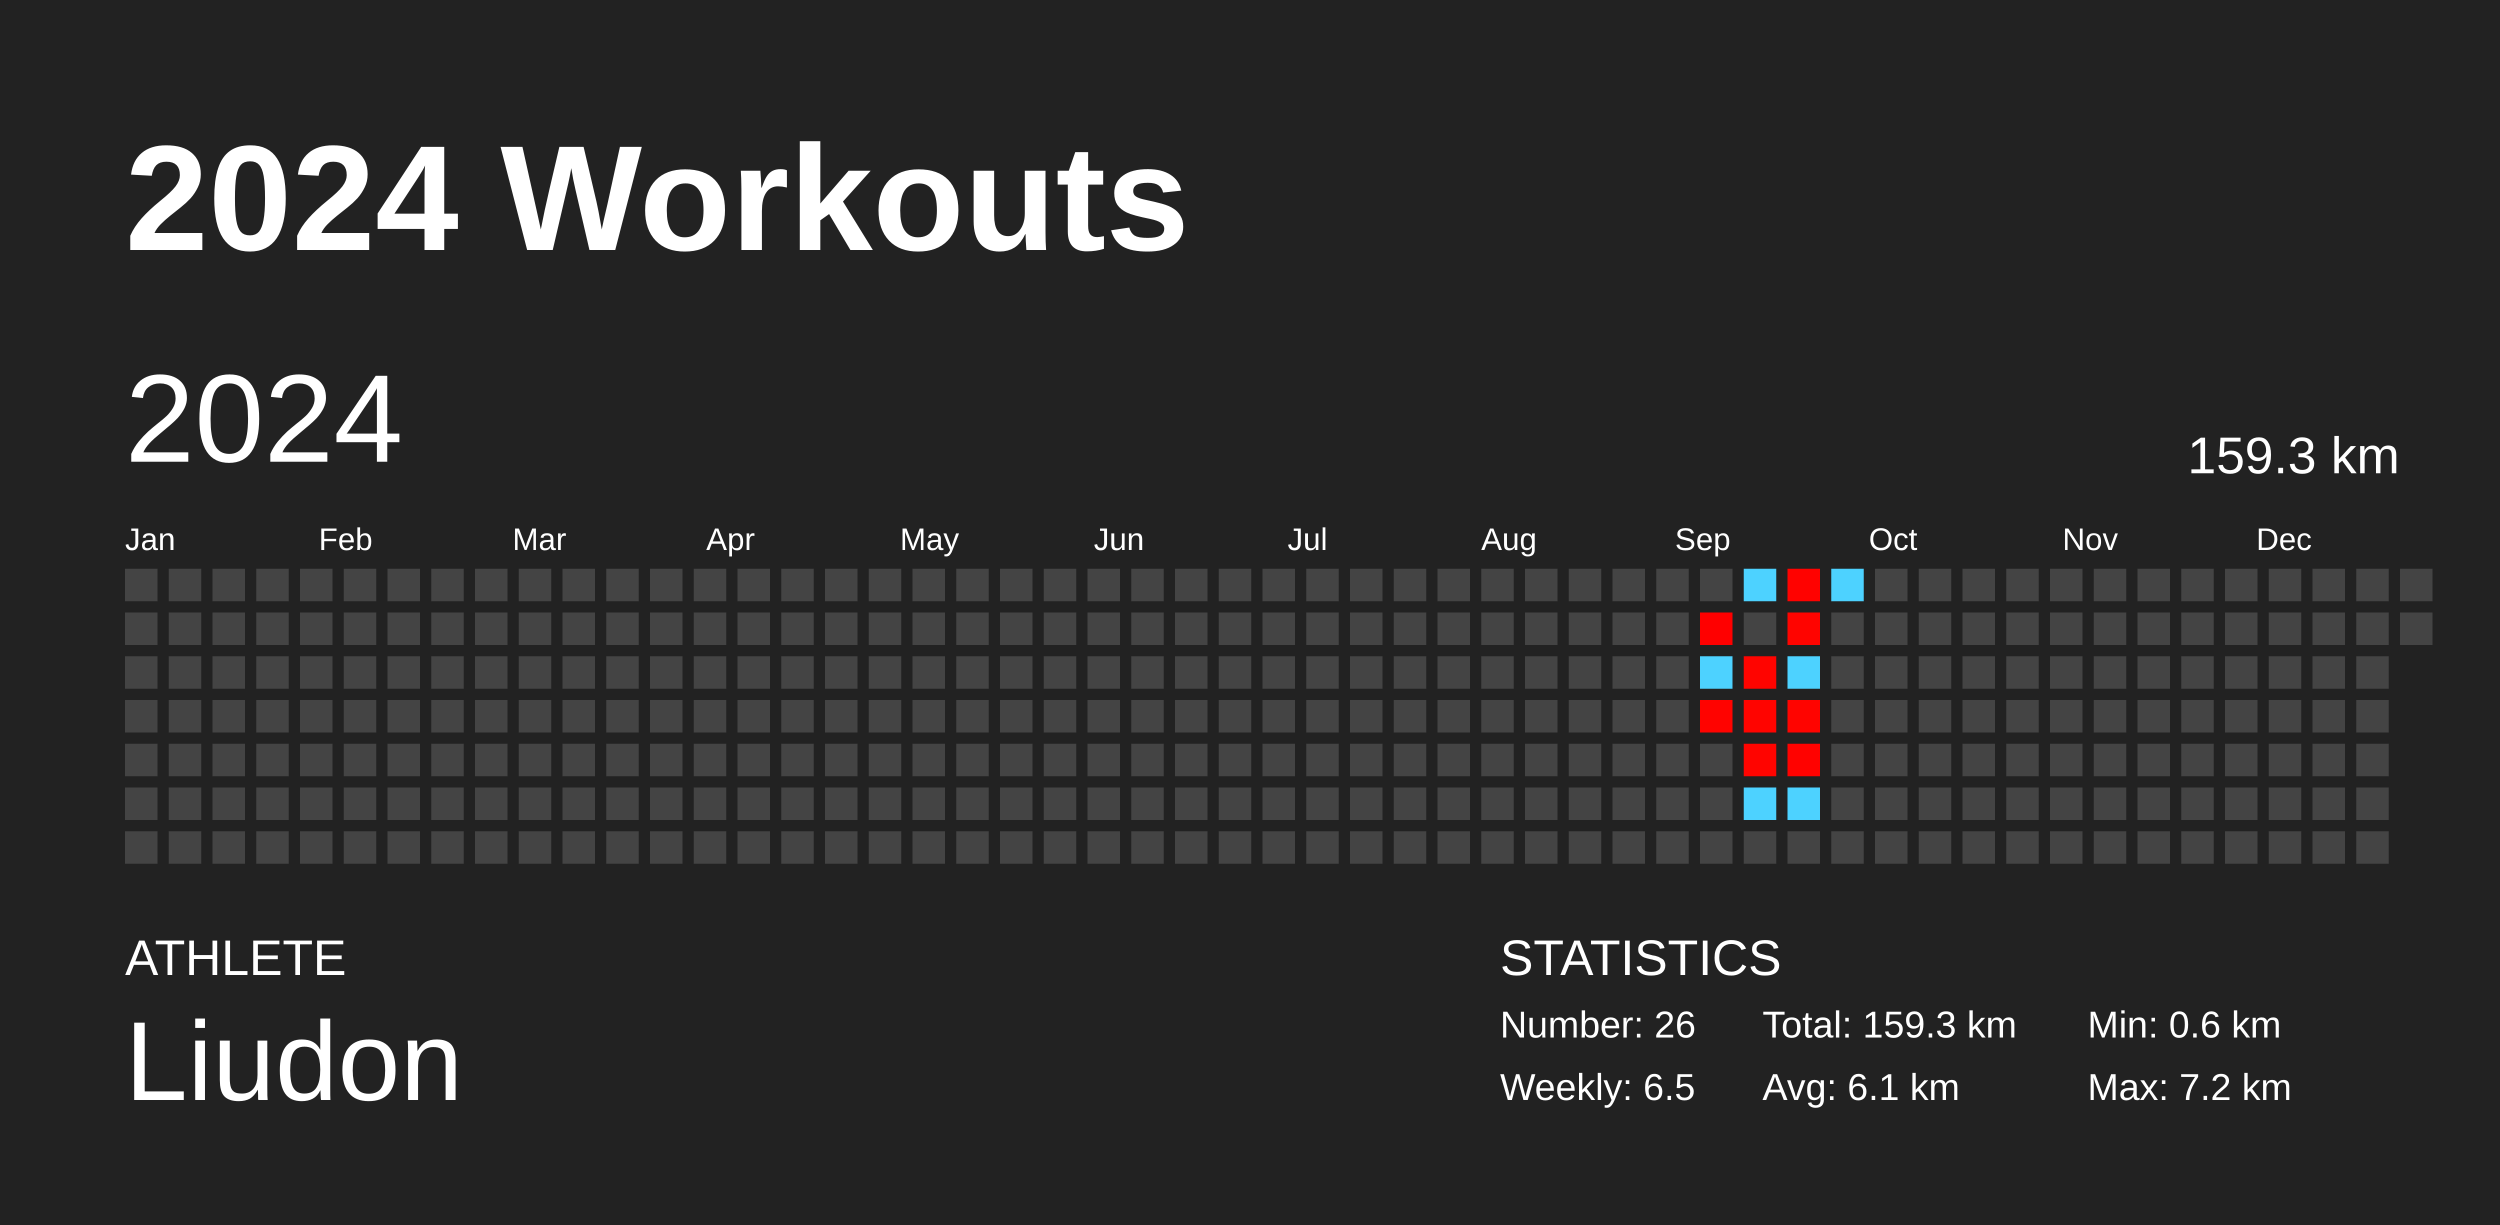
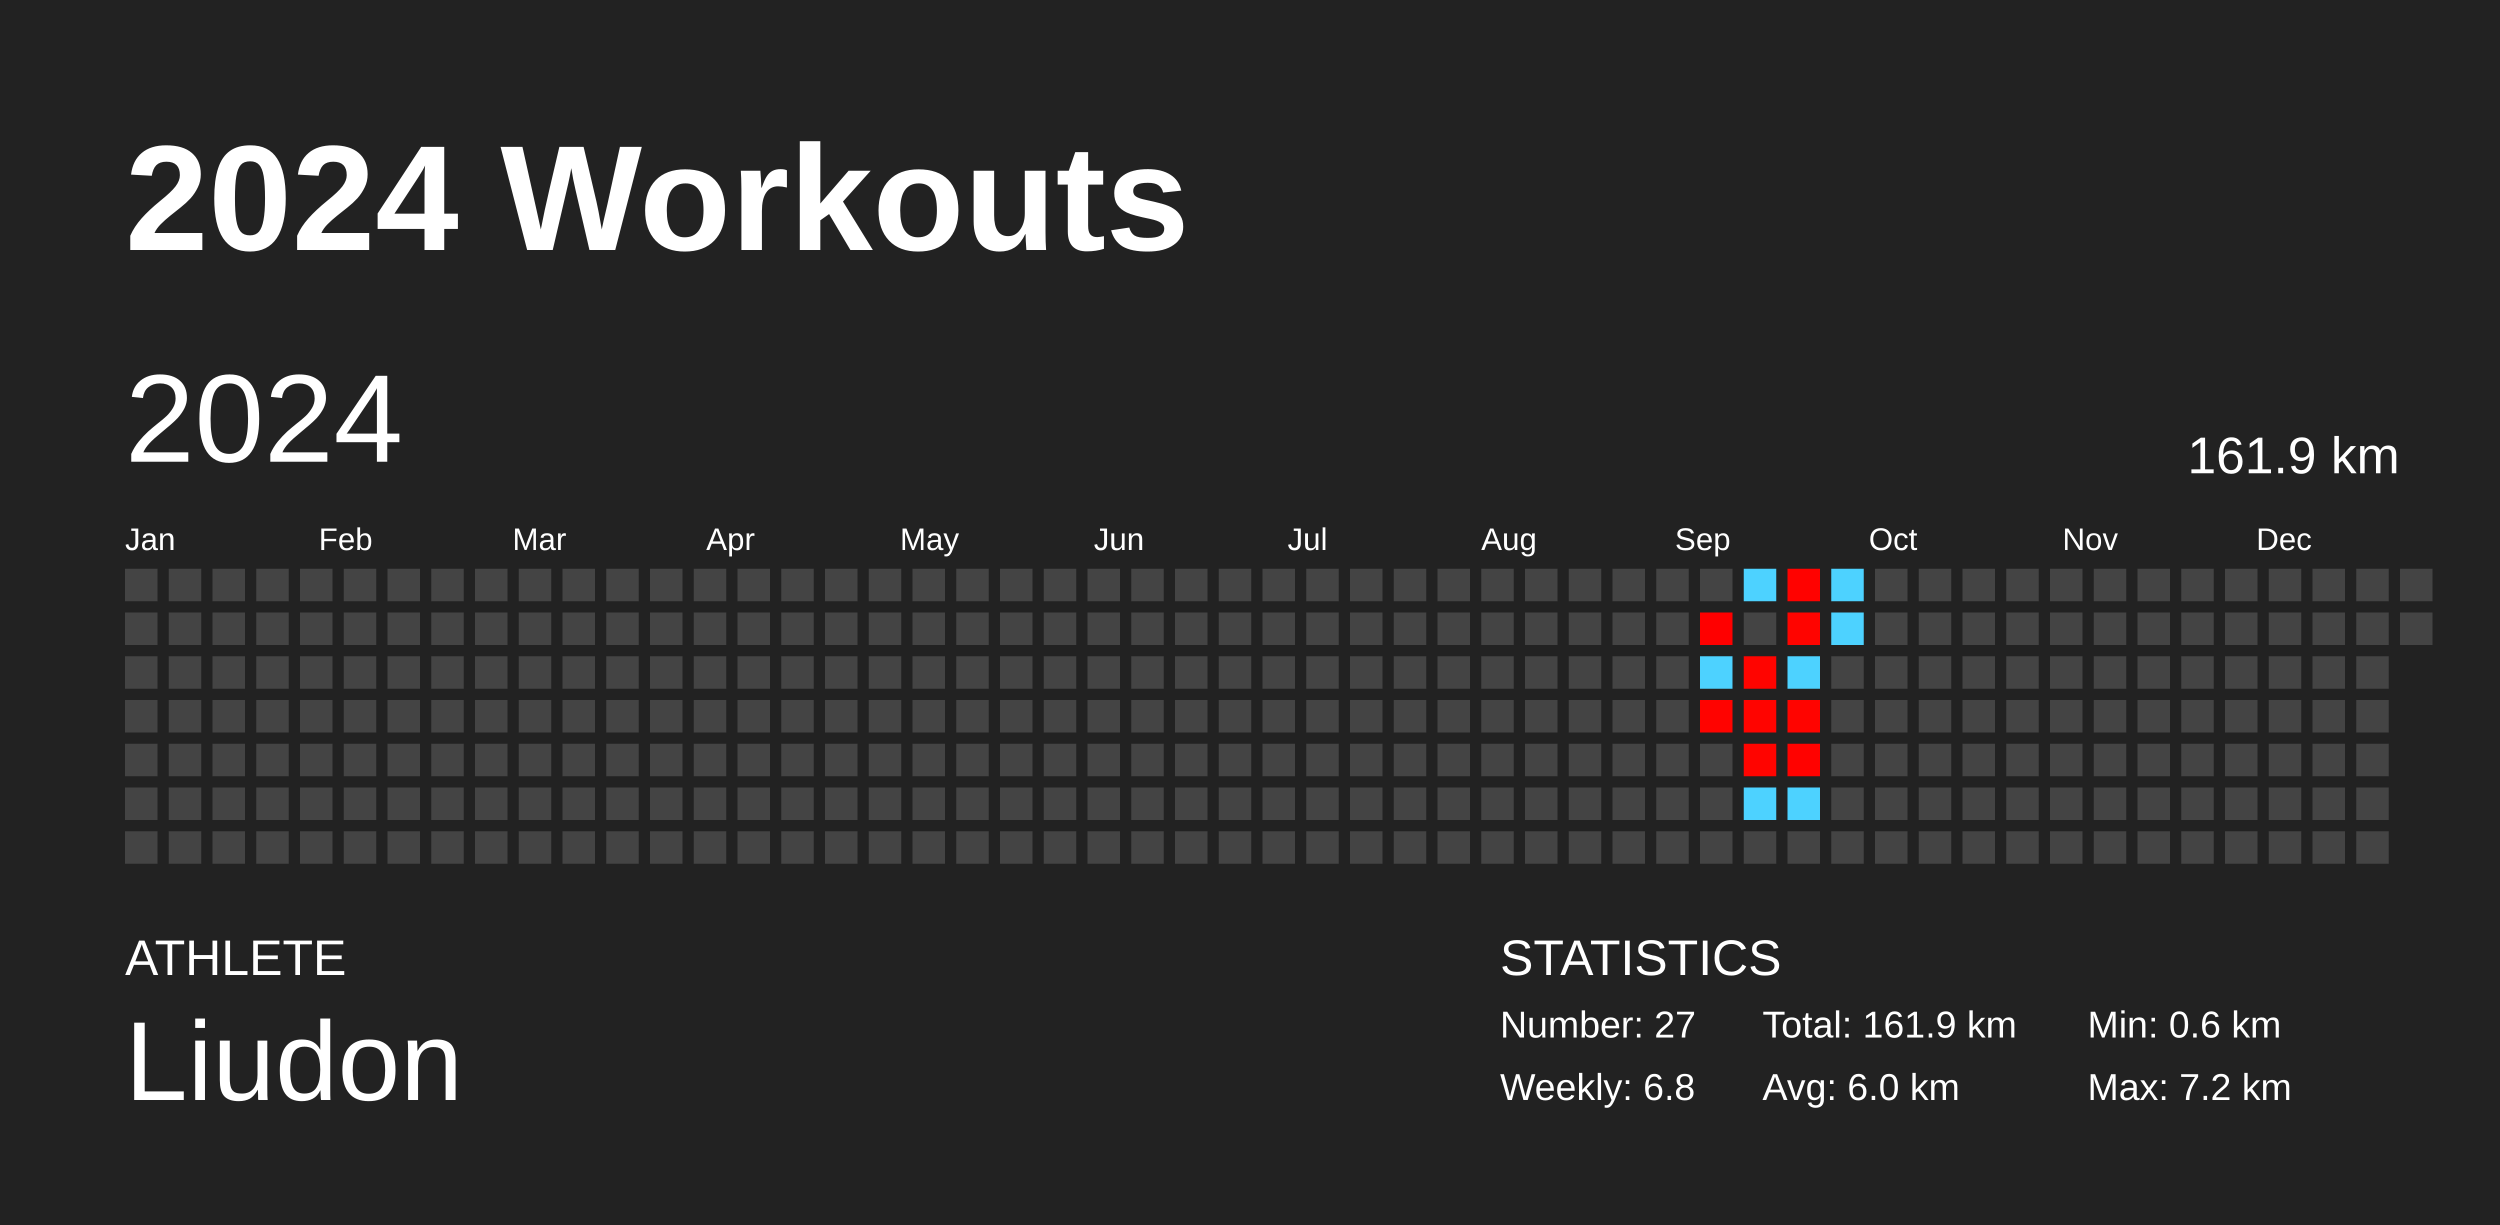
<svg xmlns="http://www.w3.org/2000/svg" baseProfile="full" height="98mm" version="1.1" viewBox="0,0,200,98" width="200mm">
  <defs />
  <rect fill="#222222" height="98" width="200" x="0" y="0" />
  <text fill="#FFFFFF" style="font-size:12px; font-family:Arial; font-weight:bold;" x="10" y="20">2024 Workouts</text>
  <text fill="#FFFFFF" style="font-size:4px; font-family:Arial" x="10" y="78">ATHLETE</text>
  <text fill="#FFFFFF" style="font-size:9px; font-family:Arial" x="10" y="88">Liudon</text>
  <text fill="#FFFFFF" style="font-size:4px; font-family:Arial" x="120" y="78">STATISTICS</text>
-   <text fill="#FFFFFF" style="font-size:3px; font-family:Arial" x="120" y="83">Number: 26</text>
-   <text fill="#FFFFFF" style="font-size:3px; font-family:Arial" x="120" y="88">Weekly: 6.5</text>
-   <text fill="#FFFFFF" style="font-size:3px; font-family:Arial" x="141" y="83">Total: 159.3 km</text>
-   <text fill="#FFFFFF" style="font-size:3px; font-family:Arial" x="141" y="88">Avg: 6.1 km</text>
+   <text fill="#FFFFFF" style="font-size:3px; font-family:Arial" x="120" y="83">Number: 27</text>
+   <text fill="#FFFFFF" style="font-size:3px; font-family:Arial" x="120" y="88">Weekly: 6.8</text>
+   <text fill="#FFFFFF" style="font-size:3px; font-family:Arial" x="141" y="83">Total: 161.9 km</text>
+   <text fill="#FFFFFF" style="font-size:3px; font-family:Arial" x="141" y="88">Avg: 6.0 km</text>
  <text fill="#FFFFFF" style="font-size:3px; font-family:Arial" x="167" y="83">Min: 0.6 km</text>
  <text fill="#FFFFFF" style="font-size:3px; font-family:Arial" x="167" y="88">Max: 7.2 km</text>
  <text dominant-baseline="hanging" fill="#FFFFFF" style="font-size:10.0px; font-family:Arial;" x="10" y="30">2024</text>
-   <text dominant-baseline="hanging" fill="#FFFFFF" style="font-size:4.125px; font-family:Arial;" x="175" y="35">159.3 km</text>
+   <text dominant-baseline="hanging" fill="#FFFFFF" style="font-size:4.125px; font-family:Arial;" x="175" y="35">161.9 km</text>
  <text fill="#FFFFFF" style="font-size:2.5px; font-family:Arial" x="10.0" y="44">Jan</text>
  <text fill="#FFFFFF" style="font-size:2.5px; font-family:Arial" x="25.5" y="44">Feb</text>
  <text fill="#FFFFFF" style="font-size:2.5px; font-family:Arial" x="41.0" y="44">Mar</text>
  <text fill="#FFFFFF" style="font-size:2.5px; font-family:Arial" x="56.5" y="44">Apr</text>
  <text fill="#FFFFFF" style="font-size:2.5px; font-family:Arial" x="72.0" y="44">May</text>
  <text fill="#FFFFFF" style="font-size:2.5px; font-family:Arial" x="87.5" y="44">Jun</text>
  <text fill="#FFFFFF" style="font-size:2.5px; font-family:Arial" x="103.0" y="44">Jul</text>
  <text fill="#FFFFFF" style="font-size:2.5px; font-family:Arial" x="118.5" y="44">Aug</text>
  <text fill="#FFFFFF" style="font-size:2.5px; font-family:Arial" x="134.0" y="44">Sep</text>
  <text fill="#FFFFFF" style="font-size:2.5px; font-family:Arial" x="149.5" y="44">Oct</text>
  <text fill="#FFFFFF" style="font-size:2.5px; font-family:Arial" x="165.0" y="44">Nov</text>
  <text fill="#FFFFFF" style="font-size:2.5px; font-family:Arial" x="180.5" y="44">Dec</text>
  <rect fill="#444444" height="2.6" width="2.6" x="10.0" y="45.5" />
  <rect fill="#444444" height="2.6" width="2.6" x="10.0" y="49.0" />
  <rect fill="#444444" height="2.6" width="2.6" x="10.0" y="52.5" />
  <rect fill="#444444" height="2.6" width="2.6" x="10.0" y="56.0" />
  <rect fill="#444444" height="2.6" width="2.6" x="10.0" y="59.5" />
  <rect fill="#444444" height="2.6" width="2.6" x="10.0" y="63.0" />
  <rect fill="#444444" height="2.6" width="2.6" x="10.0" y="66.5" />
  <rect fill="#444444" height="2.6" width="2.6" x="13.5" y="45.5" />
  <rect fill="#444444" height="2.6" width="2.6" x="13.5" y="49.0" />
  <rect fill="#444444" height="2.6" width="2.6" x="13.5" y="52.5" />
  <rect fill="#444444" height="2.6" width="2.6" x="13.5" y="56.0" />
  <rect fill="#444444" height="2.6" width="2.6" x="13.5" y="59.5" />
  <rect fill="#444444" height="2.6" width="2.6" x="13.5" y="63.0" />
  <rect fill="#444444" height="2.6" width="2.6" x="13.5" y="66.5" />
  <rect fill="#444444" height="2.6" width="2.6" x="17.0" y="45.5" />
  <rect fill="#444444" height="2.6" width="2.6" x="17.0" y="49.0" />
  <rect fill="#444444" height="2.6" width="2.6" x="17.0" y="52.5" />
  <rect fill="#444444" height="2.6" width="2.6" x="17.0" y="56.0" />
  <rect fill="#444444" height="2.6" width="2.6" x="17.0" y="59.5" />
  <rect fill="#444444" height="2.6" width="2.6" x="17.0" y="63.0" />
  <rect fill="#444444" height="2.6" width="2.6" x="17.0" y="66.5" />
  <rect fill="#444444" height="2.6" width="2.6" x="20.5" y="45.5" />
  <rect fill="#444444" height="2.6" width="2.6" x="20.5" y="49.0" />
  <rect fill="#444444" height="2.6" width="2.6" x="20.5" y="52.5" />
  <rect fill="#444444" height="2.6" width="2.6" x="20.5" y="56.0" />
  <rect fill="#444444" height="2.6" width="2.6" x="20.5" y="59.5" />
  <rect fill="#444444" height="2.6" width="2.6" x="20.5" y="63.0" />
  <rect fill="#444444" height="2.6" width="2.6" x="20.5" y="66.5" />
  <rect fill="#444444" height="2.6" width="2.6" x="24.0" y="45.5" />
  <rect fill="#444444" height="2.6" width="2.6" x="24.0" y="49.0" />
  <rect fill="#444444" height="2.6" width="2.6" x="24.0" y="52.5" />
  <rect fill="#444444" height="2.6" width="2.6" x="24.0" y="56.0" />
  <rect fill="#444444" height="2.6" width="2.6" x="24.0" y="59.5" />
  <rect fill="#444444" height="2.6" width="2.6" x="24.0" y="63.0" />
  <rect fill="#444444" height="2.6" width="2.6" x="24.0" y="66.5" />
  <rect fill="#444444" height="2.6" width="2.6" x="27.5" y="45.5" />
  <rect fill="#444444" height="2.6" width="2.6" x="27.5" y="49.0" />
  <rect fill="#444444" height="2.6" width="2.6" x="27.5" y="52.5" />
  <rect fill="#444444" height="2.6" width="2.6" x="27.5" y="56.0" />
  <rect fill="#444444" height="2.6" width="2.6" x="27.5" y="59.5" />
  <rect fill="#444444" height="2.6" width="2.6" x="27.5" y="63.0" />
  <rect fill="#444444" height="2.6" width="2.6" x="27.5" y="66.5" />
  <rect fill="#444444" height="2.6" width="2.6" x="31.0" y="45.5" />
  <rect fill="#444444" height="2.6" width="2.6" x="31.0" y="49.0" />
  <rect fill="#444444" height="2.6" width="2.6" x="31.0" y="52.5" />
  <rect fill="#444444" height="2.6" width="2.6" x="31.0" y="56.0" />
  <rect fill="#444444" height="2.6" width="2.6" x="31.0" y="59.5" />
  <rect fill="#444444" height="2.6" width="2.6" x="31.0" y="63.0" />
  <rect fill="#444444" height="2.6" width="2.6" x="31.0" y="66.5" />
  <rect fill="#444444" height="2.6" width="2.6" x="34.5" y="45.5" />
  <rect fill="#444444" height="2.6" width="2.6" x="34.5" y="49.0" />
  <rect fill="#444444" height="2.6" width="2.6" x="34.5" y="52.5" />
  <rect fill="#444444" height="2.6" width="2.6" x="34.5" y="56.0" />
  <rect fill="#444444" height="2.6" width="2.6" x="34.5" y="59.5" />
  <rect fill="#444444" height="2.6" width="2.6" x="34.5" y="63.0" />
  <rect fill="#444444" height="2.6" width="2.6" x="34.5" y="66.5" />
  <rect fill="#444444" height="2.6" width="2.6" x="38.0" y="45.5" />
  <rect fill="#444444" height="2.6" width="2.6" x="38.0" y="49.0" />
  <rect fill="#444444" height="2.6" width="2.6" x="38.0" y="52.5" />
  <rect fill="#444444" height="2.6" width="2.6" x="38.0" y="56.0" />
  <rect fill="#444444" height="2.6" width="2.6" x="38.0" y="59.5" />
  <rect fill="#444444" height="2.6" width="2.6" x="38.0" y="63.0" />
  <rect fill="#444444" height="2.6" width="2.6" x="38.0" y="66.5" />
  <rect fill="#444444" height="2.6" width="2.6" x="41.5" y="45.5" />
  <rect fill="#444444" height="2.6" width="2.6" x="41.5" y="49.0" />
  <rect fill="#444444" height="2.6" width="2.6" x="41.5" y="52.5" />
  <rect fill="#444444" height="2.6" width="2.6" x="41.5" y="56.0" />
  <rect fill="#444444" height="2.6" width="2.6" x="41.5" y="59.5" />
  <rect fill="#444444" height="2.6" width="2.6" x="41.5" y="63.0" />
  <rect fill="#444444" height="2.6" width="2.6" x="41.5" y="66.5" />
  <rect fill="#444444" height="2.6" width="2.6" x="45.0" y="45.5" />
  <rect fill="#444444" height="2.6" width="2.6" x="45.0" y="49.0" />
  <rect fill="#444444" height="2.6" width="2.6" x="45.0" y="52.5" />
  <rect fill="#444444" height="2.6" width="2.6" x="45.0" y="56.0" />
  <rect fill="#444444" height="2.6" width="2.6" x="45.0" y="59.5" />
  <rect fill="#444444" height="2.6" width="2.6" x="45.0" y="63.0" />
  <rect fill="#444444" height="2.6" width="2.6" x="45.0" y="66.5" />
  <rect fill="#444444" height="2.6" width="2.6" x="48.5" y="45.5" />
  <rect fill="#444444" height="2.6" width="2.6" x="48.5" y="49.0" />
  <rect fill="#444444" height="2.6" width="2.6" x="48.5" y="52.5" />
  <rect fill="#444444" height="2.6" width="2.6" x="48.5" y="56.0" />
  <rect fill="#444444" height="2.6" width="2.6" x="48.5" y="59.5" />
  <rect fill="#444444" height="2.6" width="2.6" x="48.5" y="63.0" />
  <rect fill="#444444" height="2.6" width="2.6" x="48.5" y="66.5" />
  <rect fill="#444444" height="2.6" width="2.6" x="52.0" y="45.5" />
  <rect fill="#444444" height="2.6" width="2.6" x="52.0" y="49.0" />
  <rect fill="#444444" height="2.6" width="2.6" x="52.0" y="52.5" />
  <rect fill="#444444" height="2.6" width="2.6" x="52.0" y="56.0" />
  <rect fill="#444444" height="2.6" width="2.6" x="52.0" y="59.5" />
  <rect fill="#444444" height="2.6" width="2.6" x="52.0" y="63.0" />
  <rect fill="#444444" height="2.6" width="2.6" x="52.0" y="66.5" />
  <rect fill="#444444" height="2.6" width="2.6" x="55.5" y="45.5" />
  <rect fill="#444444" height="2.6" width="2.6" x="55.5" y="49.0" />
  <rect fill="#444444" height="2.6" width="2.6" x="55.5" y="52.5" />
  <rect fill="#444444" height="2.6" width="2.6" x="55.5" y="56.0" />
  <rect fill="#444444" height="2.6" width="2.6" x="55.5" y="59.5" />
  <rect fill="#444444" height="2.6" width="2.6" x="55.5" y="63.0" />
  <rect fill="#444444" height="2.6" width="2.6" x="55.5" y="66.5" />
  <rect fill="#444444" height="2.6" width="2.6" x="59.0" y="45.5" />
  <rect fill="#444444" height="2.6" width="2.6" x="59.0" y="49.0" />
  <rect fill="#444444" height="2.6" width="2.6" x="59.0" y="52.5" />
  <rect fill="#444444" height="2.6" width="2.6" x="59.0" y="56.0" />
  <rect fill="#444444" height="2.6" width="2.6" x="59.0" y="59.5" />
  <rect fill="#444444" height="2.6" width="2.6" x="59.0" y="63.0" />
  <rect fill="#444444" height="2.6" width="2.6" x="59.0" y="66.5" />
  <rect fill="#444444" height="2.6" width="2.6" x="62.5" y="45.5" />
  <rect fill="#444444" height="2.6" width="2.6" x="62.5" y="49.0" />
  <rect fill="#444444" height="2.6" width="2.6" x="62.5" y="52.5" />
  <rect fill="#444444" height="2.6" width="2.6" x="62.5" y="56.0" />
  <rect fill="#444444" height="2.6" width="2.6" x="62.5" y="59.5" />
  <rect fill="#444444" height="2.6" width="2.6" x="62.5" y="63.0" />
  <rect fill="#444444" height="2.6" width="2.6" x="62.5" y="66.5" />
  <rect fill="#444444" height="2.6" width="2.6" x="66.0" y="45.5" />
  <rect fill="#444444" height="2.6" width="2.6" x="66.0" y="49.0" />
  <rect fill="#444444" height="2.6" width="2.6" x="66.0" y="52.5" />
  <rect fill="#444444" height="2.6" width="2.6" x="66.0" y="56.0" />
  <rect fill="#444444" height="2.6" width="2.6" x="66.0" y="59.5" />
  <rect fill="#444444" height="2.6" width="2.6" x="66.0" y="63.0" />
  <rect fill="#444444" height="2.6" width="2.6" x="66.0" y="66.5" />
  <rect fill="#444444" height="2.6" width="2.6" x="69.5" y="45.5" />
  <rect fill="#444444" height="2.6" width="2.6" x="69.5" y="49.0" />
  <rect fill="#444444" height="2.6" width="2.6" x="69.5" y="52.5" />
  <rect fill="#444444" height="2.6" width="2.6" x="69.5" y="56.0" />
  <rect fill="#444444" height="2.6" width="2.6" x="69.5" y="59.5" />
  <rect fill="#444444" height="2.6" width="2.6" x="69.5" y="63.0" />
  <rect fill="#444444" height="2.6" width="2.6" x="69.5" y="66.5" />
  <rect fill="#444444" height="2.6" width="2.6" x="73.0" y="45.5" />
  <rect fill="#444444" height="2.6" width="2.6" x="73.0" y="49.0" />
  <rect fill="#444444" height="2.6" width="2.6" x="73.0" y="52.5" />
  <rect fill="#444444" height="2.6" width="2.6" x="73.0" y="56.0" />
  <rect fill="#444444" height="2.6" width="2.6" x="73.0" y="59.5" />
  <rect fill="#444444" height="2.6" width="2.6" x="73.0" y="63.0" />
  <rect fill="#444444" height="2.6" width="2.6" x="73.0" y="66.5" />
  <rect fill="#444444" height="2.6" width="2.6" x="76.5" y="45.5" />
  <rect fill="#444444" height="2.6" width="2.6" x="76.5" y="49.0" />
  <rect fill="#444444" height="2.6" width="2.6" x="76.5" y="52.5" />
  <rect fill="#444444" height="2.6" width="2.6" x="76.5" y="56.0" />
  <rect fill="#444444" height="2.6" width="2.6" x="76.5" y="59.5" />
  <rect fill="#444444" height="2.6" width="2.6" x="76.5" y="63.0" />
  <rect fill="#444444" height="2.6" width="2.6" x="76.5" y="66.5" />
  <rect fill="#444444" height="2.6" width="2.6" x="80.0" y="45.5" />
  <rect fill="#444444" height="2.6" width="2.6" x="80.0" y="49.0" />
  <rect fill="#444444" height="2.6" width="2.6" x="80.0" y="52.5" />
  <rect fill="#444444" height="2.6" width="2.6" x="80.0" y="56.0" />
  <rect fill="#444444" height="2.6" width="2.6" x="80.0" y="59.5" />
  <rect fill="#444444" height="2.6" width="2.6" x="80.0" y="63.0" />
  <rect fill="#444444" height="2.6" width="2.6" x="80.0" y="66.5" />
  <rect fill="#444444" height="2.6" width="2.6" x="83.5" y="45.5" />
  <rect fill="#444444" height="2.6" width="2.6" x="83.5" y="49.0" />
  <rect fill="#444444" height="2.6" width="2.6" x="83.5" y="52.5" />
  <rect fill="#444444" height="2.6" width="2.6" x="83.5" y="56.0" />
  <rect fill="#444444" height="2.6" width="2.6" x="83.5" y="59.5" />
  <rect fill="#444444" height="2.6" width="2.6" x="83.5" y="63.0" />
  <rect fill="#444444" height="2.6" width="2.6" x="83.5" y="66.5" />
  <rect fill="#444444" height="2.6" width="2.6" x="87.0" y="45.5" />
  <rect fill="#444444" height="2.6" width="2.6" x="87.0" y="49.0" />
  <rect fill="#444444" height="2.6" width="2.6" x="87.0" y="52.5" />
  <rect fill="#444444" height="2.6" width="2.6" x="87.0" y="56.0" />
  <rect fill="#444444" height="2.6" width="2.6" x="87.0" y="59.5" />
  <rect fill="#444444" height="2.6" width="2.6" x="87.0" y="63.0" />
  <rect fill="#444444" height="2.6" width="2.6" x="87.0" y="66.5" />
  <rect fill="#444444" height="2.6" width="2.6" x="90.5" y="45.5" />
  <rect fill="#444444" height="2.6" width="2.6" x="90.5" y="49.0" />
  <rect fill="#444444" height="2.6" width="2.6" x="90.5" y="52.5" />
  <rect fill="#444444" height="2.6" width="2.6" x="90.5" y="56.0" />
  <rect fill="#444444" height="2.6" width="2.6" x="90.5" y="59.5" />
  <rect fill="#444444" height="2.6" width="2.6" x="90.5" y="63.0" />
  <rect fill="#444444" height="2.6" width="2.6" x="90.5" y="66.5" />
  <rect fill="#444444" height="2.6" width="2.6" x="94.0" y="45.5" />
  <rect fill="#444444" height="2.6" width="2.6" x="94.0" y="49.0" />
  <rect fill="#444444" height="2.6" width="2.6" x="94.0" y="52.5" />
  <rect fill="#444444" height="2.6" width="2.6" x="94.0" y="56.0" />
  <rect fill="#444444" height="2.6" width="2.6" x="94.0" y="59.5" />
  <rect fill="#444444" height="2.6" width="2.6" x="94.0" y="63.0" />
  <rect fill="#444444" height="2.6" width="2.6" x="94.0" y="66.5" />
  <rect fill="#444444" height="2.6" width="2.6" x="97.5" y="45.5" />
  <rect fill="#444444" height="2.6" width="2.6" x="97.5" y="49.0" />
  <rect fill="#444444" height="2.6" width="2.6" x="97.5" y="52.5" />
  <rect fill="#444444" height="2.6" width="2.6" x="97.5" y="56.0" />
  <rect fill="#444444" height="2.6" width="2.6" x="97.5" y="59.5" />
  <rect fill="#444444" height="2.6" width="2.6" x="97.5" y="63.0" />
  <rect fill="#444444" height="2.6" width="2.6" x="97.5" y="66.5" />
  <rect fill="#444444" height="2.6" width="2.6" x="101.0" y="45.5" />
  <rect fill="#444444" height="2.6" width="2.6" x="101.0" y="49.0" />
  <rect fill="#444444" height="2.6" width="2.6" x="101.0" y="52.5" />
  <rect fill="#444444" height="2.6" width="2.6" x="101.0" y="56.0" />
  <rect fill="#444444" height="2.6" width="2.6" x="101.0" y="59.5" />
  <rect fill="#444444" height="2.6" width="2.6" x="101.0" y="63.0" />
  <rect fill="#444444" height="2.6" width="2.6" x="101.0" y="66.5" />
  <rect fill="#444444" height="2.6" width="2.6" x="104.5" y="45.5" />
  <rect fill="#444444" height="2.6" width="2.6" x="104.5" y="49.0" />
  <rect fill="#444444" height="2.6" width="2.6" x="104.5" y="52.5" />
  <rect fill="#444444" height="2.6" width="2.6" x="104.5" y="56.0" />
  <rect fill="#444444" height="2.6" width="2.6" x="104.5" y="59.5" />
  <rect fill="#444444" height="2.6" width="2.6" x="104.5" y="63.0" />
  <rect fill="#444444" height="2.6" width="2.6" x="104.5" y="66.5" />
  <rect fill="#444444" height="2.6" width="2.6" x="108.0" y="45.5" />
  <rect fill="#444444" height="2.6" width="2.6" x="108.0" y="49.0" />
  <rect fill="#444444" height="2.6" width="2.6" x="108.0" y="52.5" />
  <rect fill="#444444" height="2.6" width="2.6" x="108.0" y="56.0" />
  <rect fill="#444444" height="2.6" width="2.6" x="108.0" y="59.5" />
  <rect fill="#444444" height="2.6" width="2.6" x="108.0" y="63.0" />
  <rect fill="#444444" height="2.6" width="2.6" x="108.0" y="66.5" />
  <rect fill="#444444" height="2.6" width="2.6" x="111.5" y="45.5" />
  <rect fill="#444444" height="2.6" width="2.6" x="111.5" y="49.0" />
  <rect fill="#444444" height="2.6" width="2.6" x="111.5" y="52.5" />
  <rect fill="#444444" height="2.6" width="2.6" x="111.5" y="56.0" />
  <rect fill="#444444" height="2.6" width="2.6" x="111.5" y="59.5" />
  <rect fill="#444444" height="2.6" width="2.6" x="111.5" y="63.0" />
  <rect fill="#444444" height="2.6" width="2.6" x="111.5" y="66.5" />
  <rect fill="#444444" height="2.6" width="2.6" x="115.0" y="45.5" />
  <rect fill="#444444" height="2.6" width="2.6" x="115.0" y="49.0" />
  <rect fill="#444444" height="2.6" width="2.6" x="115.0" y="52.5" />
  <rect fill="#444444" height="2.6" width="2.6" x="115.0" y="56.0" />
  <rect fill="#444444" height="2.6" width="2.6" x="115.0" y="59.5" />
  <rect fill="#444444" height="2.6" width="2.6" x="115.0" y="63.0" />
  <rect fill="#444444" height="2.6" width="2.6" x="115.0" y="66.5" />
  <rect fill="#444444" height="2.6" width="2.6" x="118.5" y="45.5" />
  <rect fill="#444444" height="2.6" width="2.6" x="118.5" y="49.0" />
  <rect fill="#444444" height="2.6" width="2.6" x="118.5" y="52.5" />
  <rect fill="#444444" height="2.6" width="2.6" x="118.5" y="56.0" />
  <rect fill="#444444" height="2.6" width="2.6" x="118.5" y="59.5" />
  <rect fill="#444444" height="2.6" width="2.6" x="118.5" y="63.0" />
  <rect fill="#444444" height="2.6" width="2.6" x="118.5" y="66.5" />
  <rect fill="#444444" height="2.6" width="2.6" x="122.0" y="45.5" />
  <rect fill="#444444" height="2.6" width="2.6" x="122.0" y="49.0" />
  <rect fill="#444444" height="2.6" width="2.6" x="122.0" y="52.5" />
  <rect fill="#444444" height="2.6" width="2.6" x="122.0" y="56.0" />
  <rect fill="#444444" height="2.6" width="2.6" x="122.0" y="59.5" />
  <rect fill="#444444" height="2.6" width="2.6" x="122.0" y="63.0" />
  <rect fill="#444444" height="2.6" width="2.6" x="122.0" y="66.5" />
  <rect fill="#444444" height="2.6" width="2.6" x="125.5" y="45.5" />
  <rect fill="#444444" height="2.6" width="2.6" x="125.5" y="49.0" />
  <rect fill="#444444" height="2.6" width="2.6" x="125.5" y="52.5" />
  <rect fill="#444444" height="2.6" width="2.6" x="125.5" y="56.0" />
  <rect fill="#444444" height="2.6" width="2.6" x="125.5" y="59.5" />
  <rect fill="#444444" height="2.6" width="2.6" x="125.5" y="63.0" />
  <rect fill="#444444" height="2.6" width="2.6" x="125.5" y="66.5" />
  <rect fill="#444444" height="2.6" width="2.6" x="129.0" y="45.5" />
  <rect fill="#444444" height="2.6" width="2.6" x="129.0" y="49.0" />
  <rect fill="#444444" height="2.6" width="2.6" x="129.0" y="52.5" />
  <rect fill="#444444" height="2.6" width="2.6" x="129.0" y="56.0" />
  <rect fill="#444444" height="2.6" width="2.6" x="129.0" y="59.5" />
  <rect fill="#444444" height="2.6" width="2.6" x="129.0" y="63.0" />
  <rect fill="#444444" height="2.6" width="2.6" x="129.0" y="66.5" />
  <rect fill="#444444" height="2.6" width="2.6" x="132.5" y="45.5" />
  <rect fill="#444444" height="2.6" width="2.6" x="132.5" y="49.0" />
  <rect fill="#444444" height="2.6" width="2.6" x="132.5" y="52.5" />
  <rect fill="#444444" height="2.6" width="2.6" x="132.5" y="56.0" />
  <rect fill="#444444" height="2.6" width="2.6" x="132.5" y="59.5" />
  <rect fill="#444444" height="2.6" width="2.6" x="132.5" y="63.0" />
  <rect fill="#444444" height="2.6" width="2.6" x="132.5" y="66.5" />
  <rect fill="#444444" height="2.6" width="2.6" x="136.0" y="45.5" />
  <rect fill="#ff0000" height="2.6" width="2.6" x="136.0" y="49.0" />
  <rect fill="#4dd2ff" height="2.6" width="2.6" x="136.0" y="52.5" />
  <rect fill="#ff0300" height="2.6" width="2.6" x="136.0" y="56.0" />
  <rect fill="#444444" height="2.6" width="2.6" x="136.0" y="59.5" />
  <rect fill="#444444" height="2.6" width="2.6" x="136.0" y="63.0" />
  <rect fill="#444444" height="2.6" width="2.6" x="136.0" y="66.5" />
  <rect fill="#4dd2ff" height="2.6" width="2.6" x="139.5" y="45.5" />
  <rect fill="#444444" height="2.6" width="2.6" x="139.5" y="49.0" />
  <rect fill="#ff0400" height="2.6" width="2.6" x="139.5" y="52.5" />
  <rect fill="#ff0400" height="2.6" width="2.6" x="139.5" y="56.0" />
  <rect fill="#ff0400" height="2.6" width="2.6" x="139.5" y="59.5" />
  <rect fill="#4dd2ff" height="2.6" width="2.6" x="139.5" y="63.0" />
  <rect fill="#444444" height="2.6" width="2.6" x="139.5" y="66.5" />
  <rect fill="#ff0200" height="2.6" width="2.6" x="143.0" y="45.5" />
  <rect fill="#ff0400" height="2.6" width="2.6" x="143.0" y="49.0" />
  <rect fill="#4dd2ff" height="2.6" width="2.6" x="143.0" y="52.5" />
  <rect fill="#ff0400" height="2.6" width="2.6" x="143.0" y="56.0" />
  <rect fill="#ff0200" height="2.6" width="2.6" x="143.0" y="59.5" />
  <rect fill="#4dd2ff" height="2.6" width="2.6" x="143.0" y="63.0" />
  <rect fill="#444444" height="2.6" width="2.6" x="143.0" y="66.5" />
  <rect fill="#4dd2ff" height="2.6" width="2.6" x="146.5" y="45.5" />
-   <rect fill="#444444" height="2.6" width="2.6" x="146.5" y="49.0" />
+   <rect fill="#4dd2ff" height="2.6" width="2.6" x="146.5" y="49.0" />
  <rect fill="#444444" height="2.6" width="2.6" x="146.5" y="52.5" />
  <rect fill="#444444" height="2.6" width="2.6" x="146.5" y="56.0" />
  <rect fill="#444444" height="2.6" width="2.6" x="146.5" y="59.5" />
  <rect fill="#444444" height="2.6" width="2.6" x="146.5" y="63.0" />
  <rect fill="#444444" height="2.6" width="2.6" x="146.5" y="66.5" />
  <rect fill="#444444" height="2.6" width="2.6" x="150.0" y="45.5" />
  <rect fill="#444444" height="2.6" width="2.6" x="150.0" y="49.0" />
  <rect fill="#444444" height="2.6" width="2.6" x="150.0" y="52.5" />
  <rect fill="#444444" height="2.6" width="2.6" x="150.0" y="56.0" />
  <rect fill="#444444" height="2.6" width="2.6" x="150.0" y="59.5" />
  <rect fill="#444444" height="2.6" width="2.6" x="150.0" y="63.0" />
  <rect fill="#444444" height="2.6" width="2.6" x="150.0" y="66.5" />
  <rect fill="#444444" height="2.6" width="2.6" x="153.5" y="45.5" />
  <rect fill="#444444" height="2.6" width="2.6" x="153.5" y="49.0" />
  <rect fill="#444444" height="2.6" width="2.6" x="153.5" y="52.5" />
  <rect fill="#444444" height="2.6" width="2.6" x="153.5" y="56.0" />
  <rect fill="#444444" height="2.6" width="2.6" x="153.5" y="59.5" />
  <rect fill="#444444" height="2.6" width="2.6" x="153.5" y="63.0" />
  <rect fill="#444444" height="2.6" width="2.6" x="153.5" y="66.5" />
  <rect fill="#444444" height="2.6" width="2.6" x="157.0" y="45.5" />
  <rect fill="#444444" height="2.6" width="2.6" x="157.0" y="49.0" />
  <rect fill="#444444" height="2.6" width="2.6" x="157.0" y="52.5" />
  <rect fill="#444444" height="2.6" width="2.6" x="157.0" y="56.0" />
  <rect fill="#444444" height="2.6" width="2.6" x="157.0" y="59.5" />
  <rect fill="#444444" height="2.6" width="2.6" x="157.0" y="63.0" />
  <rect fill="#444444" height="2.6" width="2.6" x="157.0" y="66.5" />
  <rect fill="#444444" height="2.6" width="2.6" x="160.5" y="45.5" />
  <rect fill="#444444" height="2.6" width="2.6" x="160.5" y="49.0" />
  <rect fill="#444444" height="2.6" width="2.6" x="160.5" y="52.5" />
  <rect fill="#444444" height="2.6" width="2.6" x="160.5" y="56.0" />
  <rect fill="#444444" height="2.6" width="2.6" x="160.5" y="59.5" />
  <rect fill="#444444" height="2.6" width="2.6" x="160.5" y="63.0" />
  <rect fill="#444444" height="2.6" width="2.6" x="160.5" y="66.5" />
  <rect fill="#444444" height="2.6" width="2.6" x="164.0" y="45.5" />
  <rect fill="#444444" height="2.6" width="2.6" x="164.0" y="49.0" />
  <rect fill="#444444" height="2.6" width="2.6" x="164.0" y="52.5" />
  <rect fill="#444444" height="2.6" width="2.6" x="164.0" y="56.0" />
  <rect fill="#444444" height="2.6" width="2.6" x="164.0" y="59.5" />
  <rect fill="#444444" height="2.6" width="2.6" x="164.0" y="63.0" />
  <rect fill="#444444" height="2.6" width="2.6" x="164.0" y="66.5" />
  <rect fill="#444444" height="2.6" width="2.6" x="167.5" y="45.5" />
  <rect fill="#444444" height="2.6" width="2.6" x="167.5" y="49.0" />
  <rect fill="#444444" height="2.6" width="2.6" x="167.5" y="52.5" />
  <rect fill="#444444" height="2.6" width="2.6" x="167.5" y="56.0" />
  <rect fill="#444444" height="2.6" width="2.6" x="167.5" y="59.5" />
  <rect fill="#444444" height="2.6" width="2.6" x="167.5" y="63.0" />
  <rect fill="#444444" height="2.6" width="2.6" x="167.5" y="66.5" />
  <rect fill="#444444" height="2.6" width="2.6" x="171.0" y="45.5" />
  <rect fill="#444444" height="2.6" width="2.6" x="171.0" y="49.0" />
  <rect fill="#444444" height="2.6" width="2.6" x="171.0" y="52.5" />
  <rect fill="#444444" height="2.6" width="2.6" x="171.0" y="56.0" />
  <rect fill="#444444" height="2.6" width="2.6" x="171.0" y="59.5" />
  <rect fill="#444444" height="2.6" width="2.6" x="171.0" y="63.0" />
  <rect fill="#444444" height="2.6" width="2.6" x="171.0" y="66.5" />
  <rect fill="#444444" height="2.6" width="2.6" x="174.5" y="45.5" />
  <rect fill="#444444" height="2.6" width="2.6" x="174.5" y="49.0" />
  <rect fill="#444444" height="2.6" width="2.6" x="174.5" y="52.5" />
  <rect fill="#444444" height="2.6" width="2.6" x="174.5" y="56.0" />
  <rect fill="#444444" height="2.6" width="2.6" x="174.5" y="59.5" />
  <rect fill="#444444" height="2.6" width="2.6" x="174.5" y="63.0" />
  <rect fill="#444444" height="2.6" width="2.6" x="174.5" y="66.5" />
  <rect fill="#444444" height="2.6" width="2.6" x="178.0" y="45.5" />
  <rect fill="#444444" height="2.6" width="2.6" x="178.0" y="49.0" />
  <rect fill="#444444" height="2.6" width="2.6" x="178.0" y="52.5" />
  <rect fill="#444444" height="2.6" width="2.6" x="178.0" y="56.0" />
  <rect fill="#444444" height="2.6" width="2.6" x="178.0" y="59.5" />
  <rect fill="#444444" height="2.6" width="2.6" x="178.0" y="63.0" />
  <rect fill="#444444" height="2.6" width="2.6" x="178.0" y="66.5" />
  <rect fill="#444444" height="2.6" width="2.6" x="181.5" y="45.5" />
  <rect fill="#444444" height="2.6" width="2.6" x="181.5" y="49.0" />
  <rect fill="#444444" height="2.6" width="2.6" x="181.5" y="52.5" />
  <rect fill="#444444" height="2.6" width="2.6" x="181.5" y="56.0" />
  <rect fill="#444444" height="2.6" width="2.6" x="181.5" y="59.5" />
  <rect fill="#444444" height="2.6" width="2.6" x="181.5" y="63.0" />
  <rect fill="#444444" height="2.6" width="2.6" x="181.5" y="66.5" />
  <rect fill="#444444" height="2.6" width="2.6" x="185.0" y="45.5" />
  <rect fill="#444444" height="2.6" width="2.6" x="185.0" y="49.0" />
  <rect fill="#444444" height="2.6" width="2.6" x="185.0" y="52.5" />
  <rect fill="#444444" height="2.6" width="2.6" x="185.0" y="56.0" />
  <rect fill="#444444" height="2.6" width="2.6" x="185.0" y="59.5" />
  <rect fill="#444444" height="2.6" width="2.6" x="185.0" y="63.0" />
  <rect fill="#444444" height="2.6" width="2.6" x="185.0" y="66.5" />
  <rect fill="#444444" height="2.6" width="2.6" x="188.5" y="45.5" />
  <rect fill="#444444" height="2.6" width="2.6" x="188.5" y="49.0" />
  <rect fill="#444444" height="2.6" width="2.6" x="188.5" y="52.5" />
  <rect fill="#444444" height="2.6" width="2.6" x="188.5" y="56.0" />
  <rect fill="#444444" height="2.6" width="2.6" x="188.5" y="59.5" />
  <rect fill="#444444" height="2.6" width="2.6" x="188.5" y="63.0" />
  <rect fill="#444444" height="2.6" width="2.6" x="188.5" y="66.5" />
  <rect fill="#444444" height="2.6" width="2.6" x="192.0" y="45.5" />
  <rect fill="#444444" height="2.6" width="2.6" x="192.0" y="49.0" />
</svg>
